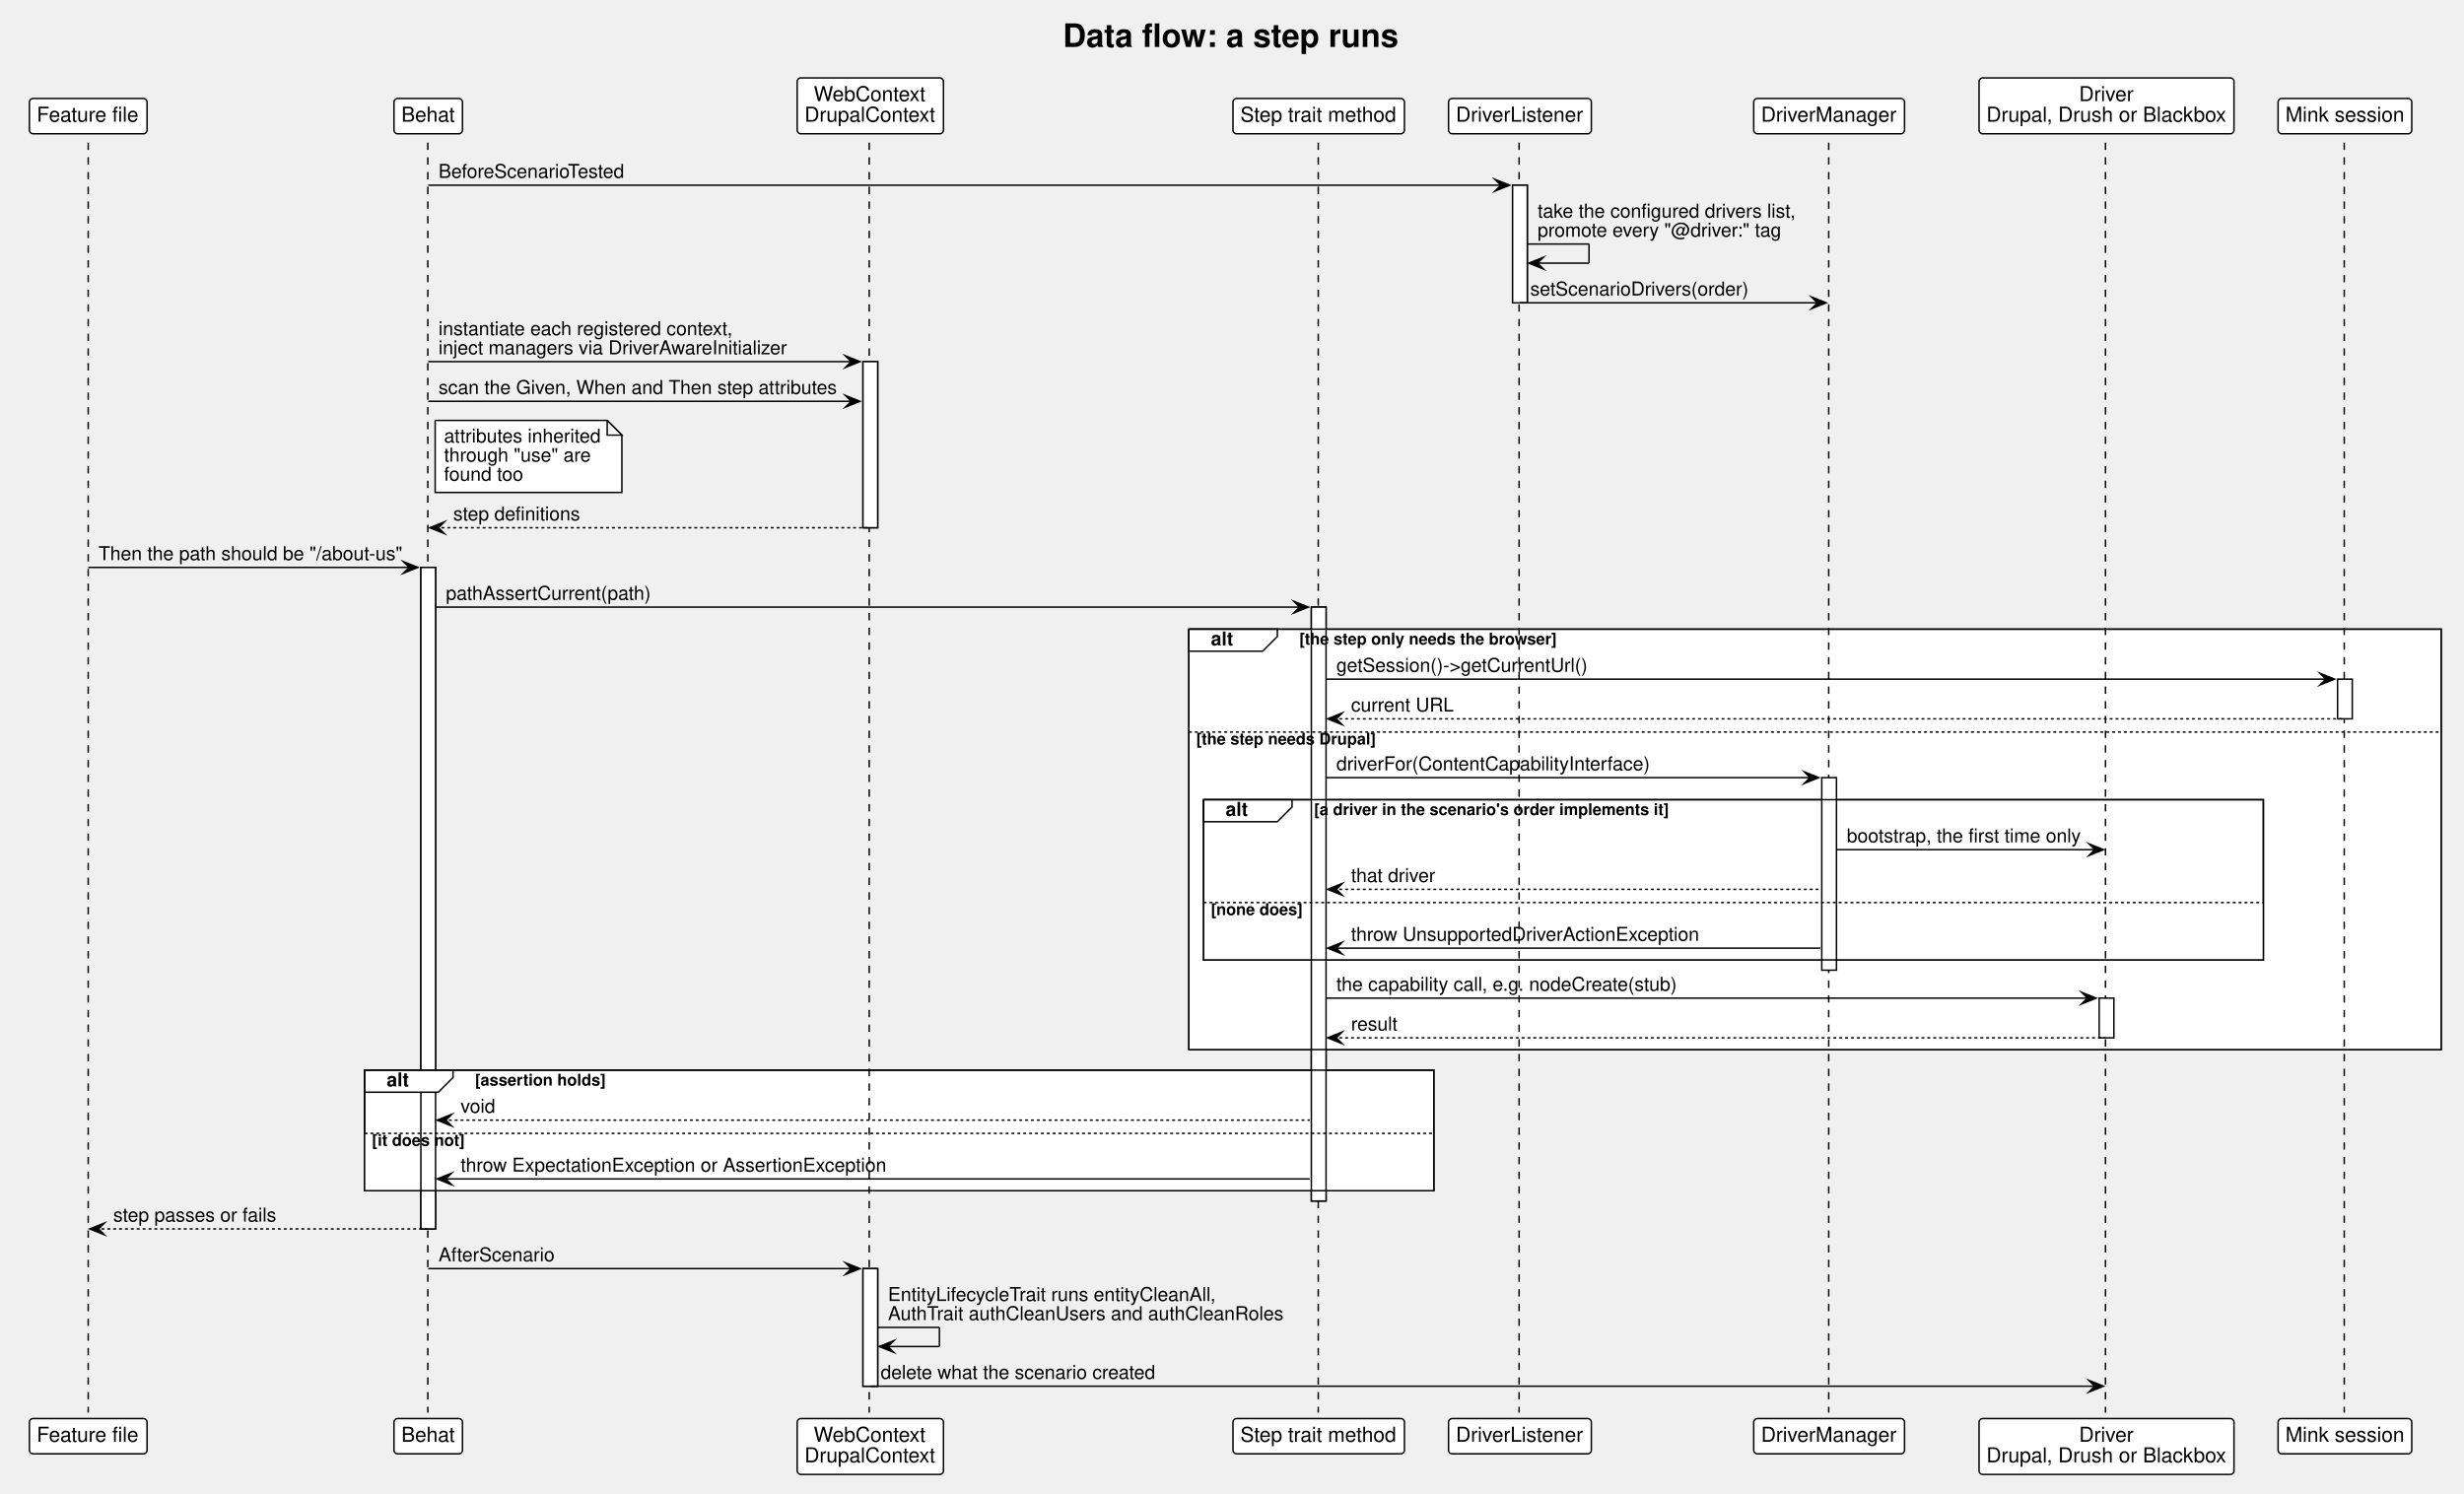
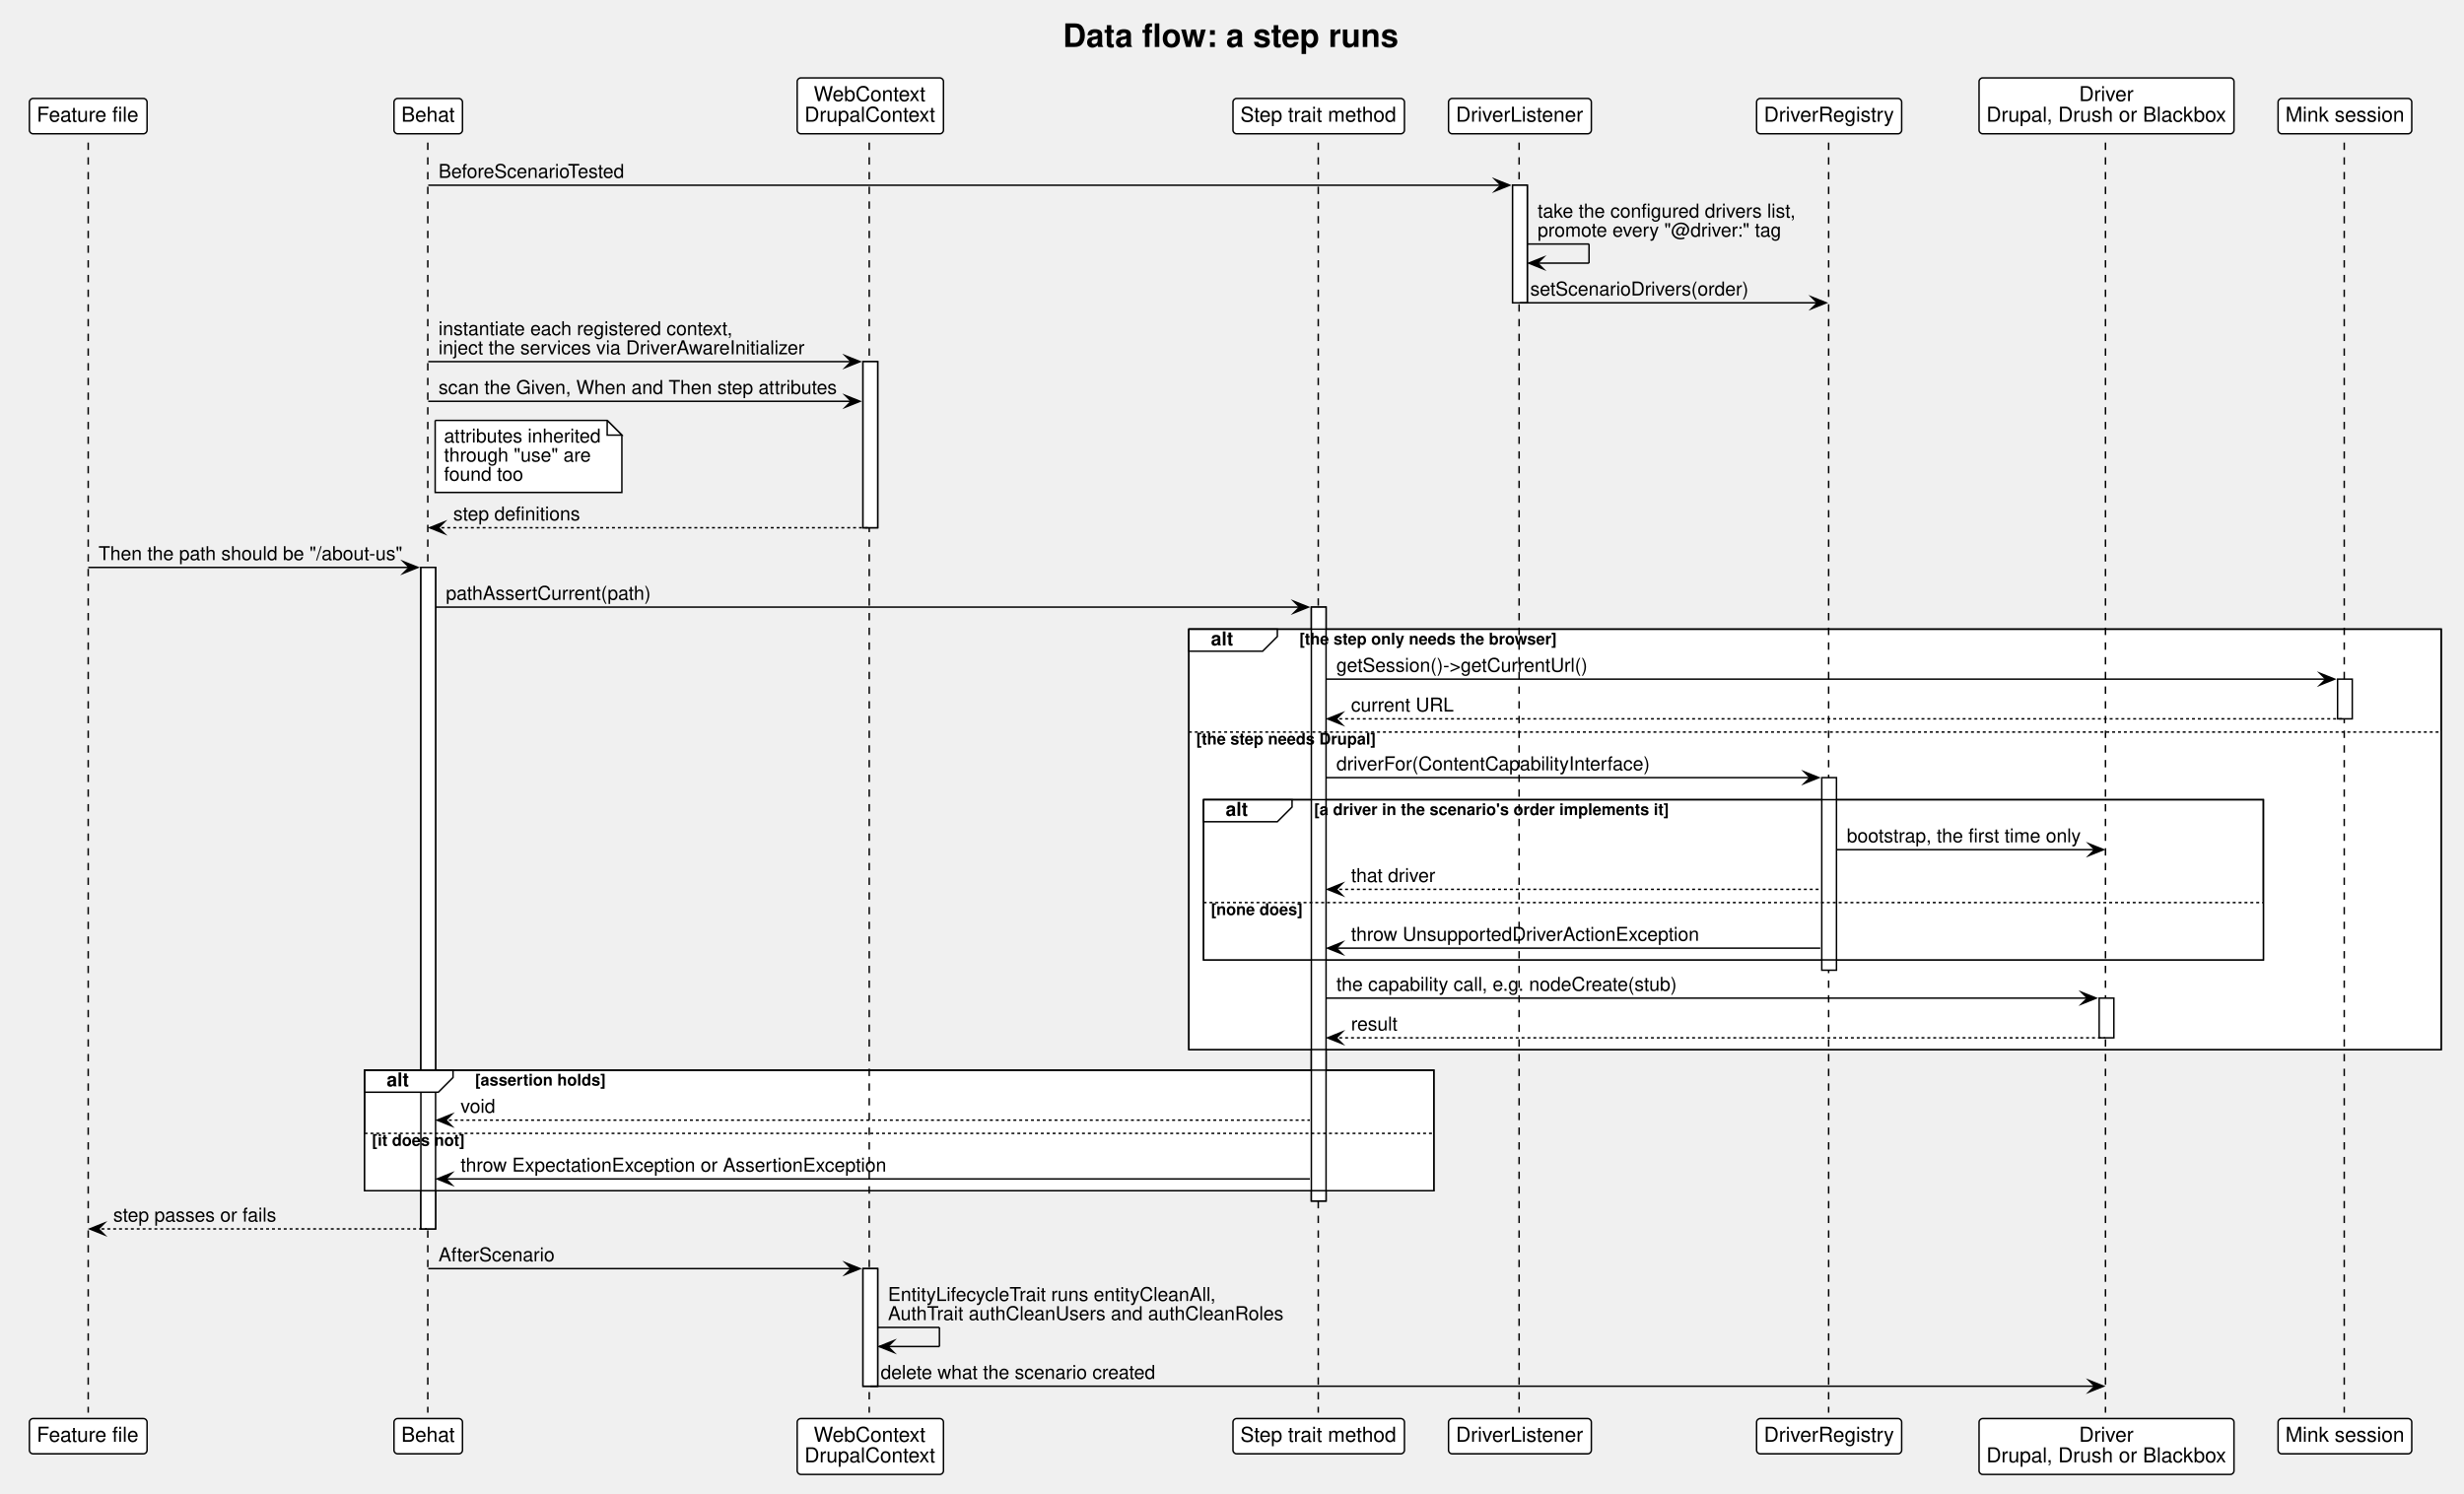
<svg xmlns="http://www.w3.org/2000/svg" contentStyleType="text/css" data-diagram-type="SEQUENCE" height="1016px" preserveAspectRatio="none" style="width:1676px;height:1016px;background:#FFFFFF;" version="1.1" viewBox="0 0 1676 1016" width="1676px" zoomAndPan="magnify">
  <defs />
  <g>
    <g class="title" data-source-line="12">
      <text fill="#000000" font-family="Helvetica" font-size="22" font-weight="700" lengthAdjust="spacing" textLength="228.594" x="722.933" y="31.94">Data flow: a step runs</text>
    </g>
    <g>
      <rect fill="#FFFFFF" height="450" style="stroke:#000000;stroke-width:1;" width="10" x="286.281" y="386" />
    </g>
    <g>
      <rect fill="#FFFFFF" height="113" style="stroke:#000000;stroke-width:1;" width="10" x="586.992" y="246" />
    </g>
    <g>
      <rect fill="#FFFFFF" height="80" style="stroke:#000000;stroke-width:1;" width="10" x="586.992" y="863" />
    </g>
    <g>
      <rect fill="#FFFFFF" height="404" style="stroke:#000000;stroke-width:1;" width="10" x="891.98" y="413" />
    </g>
    <g>
      <rect fill="#FFFFFF" height="80" style="stroke:#000000;stroke-width:1;" width="10" x="1028.855" y="126" />
    </g>
    <g>
      <rect fill="#FFFFFF" height="131" style="stroke:#000000;stroke-width:1;" width="10" x="1239.162" y="529" />
    </g>
    <g>
      <rect fill="#FFFFFF" height="27" style="stroke:#000000;stroke-width:1;" width="10" x="1427.843" y="679" />
    </g>
    <g>
      <rect fill="#FFFFFF" height="27" style="stroke:#000000;stroke-width:1;" width="10" x="1590.002" y="462" />
    </g>
    <rect fill="#FFFFFF" height="286" style="stroke:#000000;stroke-width:1;" width="851.787" x="808.673" y="428" />
    <rect fill="#FFFFFF" height="217" style="stroke:none;stroke-width:1;" width="851.787" x="808.673" y="497" />
    <rect fill="#FFFFFF" height="109" style="stroke:#000000;stroke-width:1;" width="720.87" x="818.673" y="544" />
    <rect fill="#FFFFFF" height="40" style="stroke:none;stroke-width:1;" width="720.87" x="818.673" y="613" />
    <rect fill="#FFFFFF" height="82" style="stroke:#000000;stroke-width:1;" width="727.299" x="247.988" y="728" />
    <rect fill="#FFFFFF" height="40" style="stroke:none;stroke-width:1;" width="727.299" x="247.988" y="770" />
    <g class="participant-lifeline" data-entity-uid="part1" data-qualified-name="Feature" data-source-line="14" id="part1-lifeline">
      <g>
        <rect fill="#000000" fill-opacity="0" height="864" width="8" x="56.017" y="97" />
        <line style="stroke:#000000;stroke-width:1;stroke-dasharray:5,5;" x1="60" x2="60" y1="97" y2="961" />
      </g>
    </g>
    <g class="participant-lifeline" data-entity-uid="part2" data-qualified-name="Behat" data-source-line="15" id="part2-lifeline">
      <g>
        <rect fill="#000000" fill-opacity="0" height="864" width="8" x="287.281" y="97" />
        <line style="stroke:#000000;stroke-width:1;stroke-dasharray:5,5;" x1="290.988" x2="290.988" y1="97" y2="961" />
      </g>
    </g>
    <g class="participant-lifeline" data-entity-uid="part3" data-qualified-name="Ctx" data-source-line="16" id="part3-lifeline">
      <g>
        <rect fill="#000000" fill-opacity="0" height="864" width="8" x="587.992" y="97" />
        <line style="stroke:#000000;stroke-width:1;stroke-dasharray:5,5;" x1="591.248" x2="591.248" y1="97" y2="961" />
      </g>
    </g>
    <g class="participant-lifeline" data-entity-uid="part4" data-qualified-name="Trait" data-source-line="17" id="part4-lifeline">
      <g>
        <rect fill="#000000" fill-opacity="0" height="864" width="8" x="892.98" y="97" />
        <line style="stroke:#000000;stroke-width:1;stroke-dasharray:5,5;" x1="896.673" x2="896.673" y1="97" y2="961" />
      </g>
    </g>
    <g class="participant-lifeline" data-entity-uid="part5" data-qualified-name="Listener" data-source-line="18" id="part5-lifeline">
      <g>
        <rect fill="#000000" fill-opacity="0" height="864" width="8" x="1029.855" y="97" />
        <line style="stroke:#000000;stroke-width:1;stroke-dasharray:5,5;" x1="1033.287" x2="1033.287" y1="97" y2="961" />
      </g>
    </g>
    <g class="participant-lifeline" data-entity-uid="part6" data-qualified-name="DM" data-source-line="19" id="part6-lifeline">
      <g>
        <rect fill="#000000" fill-opacity="0" height="864" width="8" x="1240.162" y="97" />
-         <line style="stroke:#000000;stroke-width:1;stroke-dasharray:5,5;" x1="1243.869" x2="1243.869" y1="97" y2="961" />
+         <line style="stroke:#000000;stroke-width:1;stroke-dasharray:5,5;" x1="1243.824" x2="1243.824" y1="97" y2="961" />
      </g>
    </g>
    <g class="participant-lifeline" data-entity-uid="part7" data-qualified-name="Driver" data-source-line="20" id="part7-lifeline">
      <g>
        <rect fill="#000000" fill-opacity="0" height="864" width="8" x="1428.843" y="97" />
        <line style="stroke:#000000;stroke-width:1;stroke-dasharray:5,5;" x1="1432.144" x2="1432.144" y1="97" y2="961" />
      </g>
    </g>
    <g class="participant-lifeline" data-entity-uid="part8" data-qualified-name="Mink" data-source-line="21" id="part8-lifeline">
      <g>
        <rect fill="#000000" fill-opacity="0" height="864" width="8" x="1591.002" y="97" />
        <line style="stroke:#000000;stroke-width:1;stroke-dasharray:5,5;" x1="1594.543" x2="1594.543" y1="97" y2="961" />
      </g>
    </g>
    <g class="participant participant-head" data-entity-uid="part1" data-qualified-name="Feature" data-source-line="14" id="part1-head">
      <rect fill="#FFFFFF" height="24" rx="2.5" ry="2.5" style="stroke:#000000;stroke-width:1;" width="80.034" x="20" y="67" />
      <text fill="#000000" font-family="Helvetica" font-size="14" lengthAdjust="spacing" textLength="70.034" x="25" y="82.78">Feature file</text>
    </g>
    <g class="participant participant-tail" data-entity-uid="part1" data-qualified-name="Feature" data-source-line="14" id="part1-tail">
      <rect fill="#FFFFFF" height="24" rx="2.5" ry="2.5" style="stroke:#000000;stroke-width:1;" width="80.034" x="20" y="965" />
      <text fill="#000000" font-family="Helvetica" font-size="14" lengthAdjust="spacing" textLength="70.034" x="25" y="980.78">Feature file</text>
    </g>
    <g class="participant participant-head" data-entity-uid="part2" data-qualified-name="Behat" data-source-line="15" id="part2-head">
      <rect fill="#FFFFFF" height="24" rx="2.5" ry="2.5" style="stroke:#000000;stroke-width:1;" width="46.586" x="267.988" y="67" />
      <text fill="#000000" font-family="Helvetica" font-size="14" lengthAdjust="spacing" textLength="36.586" x="272.988" y="82.78">Behat</text>
    </g>
    <g class="participant participant-tail" data-entity-uid="part2" data-qualified-name="Behat" data-source-line="15" id="part2-tail">
      <rect fill="#FFFFFF" height="24" rx="2.5" ry="2.5" style="stroke:#000000;stroke-width:1;" width="46.586" x="267.988" y="965" />
      <text fill="#000000" font-family="Helvetica" font-size="14" lengthAdjust="spacing" textLength="36.586" x="272.988" y="980.78">Behat</text>
    </g>
    <g class="participant participant-head" data-entity-uid="part3" data-qualified-name="Ctx" data-source-line="16" id="part3-head">
      <rect fill="#FFFFFF" height="38" rx="2.5" ry="2.5" style="stroke:#000000;stroke-width:1;" width="99.489" x="542.248" y="53" />
      <text fill="#000000" font-family="Helvetica" font-size="14" lengthAdjust="spacing" textLength="77.034" x="553.475" y="68.78">WebContext</text>
      <text fill="#000000" font-family="Helvetica" font-size="14" lengthAdjust="spacing" textLength="89.489" x="547.248" y="82.78">DrupalContext</text>
    </g>
    <g class="participant participant-tail" data-entity-uid="part3" data-qualified-name="Ctx" data-source-line="16" id="part3-tail">
      <rect fill="#FFFFFF" height="38" rx="2.5" ry="2.5" style="stroke:#000000;stroke-width:1;" width="99.489" x="542.248" y="965" />
      <text fill="#000000" font-family="Helvetica" font-size="14" lengthAdjust="spacing" textLength="77.034" x="553.475" y="980.78">WebContext</text>
      <text fill="#000000" font-family="Helvetica" font-size="14" lengthAdjust="spacing" textLength="89.489" x="547.248" y="994.78">DrupalContext</text>
    </g>
    <g class="participant participant-head" data-entity-uid="part4" data-qualified-name="Trait" data-source-line="17" id="part4-head">
      <rect fill="#FFFFFF" height="24" rx="2.5" ry="2.5" style="stroke:#000000;stroke-width:1;" width="116.613" x="838.673" y="67" />
      <text fill="#000000" font-family="Helvetica" font-size="14" lengthAdjust="spacing" textLength="106.613" x="843.673" y="82.78">Step trait method</text>
    </g>
    <g class="participant participant-tail" data-entity-uid="part4" data-qualified-name="Trait" data-source-line="17" id="part4-tail">
      <rect fill="#FFFFFF" height="24" rx="2.5" ry="2.5" style="stroke:#000000;stroke-width:1;" width="116.613" x="838.673" y="965" />
      <text fill="#000000" font-family="Helvetica" font-size="14" lengthAdjust="spacing" textLength="106.613" x="843.673" y="980.78">Step trait method</text>
    </g>
    <g class="participant participant-head" data-entity-uid="part5" data-qualified-name="Listener" data-source-line="18" id="part5-head">
      <rect fill="#FFFFFF" height="24" rx="2.5" ry="2.5" style="stroke:#000000;stroke-width:1;" width="97.138" x="985.287" y="67" />
      <text fill="#000000" font-family="Helvetica" font-size="14" lengthAdjust="spacing" textLength="87.138" x="990.287" y="82.78">DriverListener</text>
    </g>
    <g class="participant participant-tail" data-entity-uid="part5" data-qualified-name="Listener" data-source-line="18" id="part5-tail">
      <rect fill="#FFFFFF" height="24" rx="2.5" ry="2.5" style="stroke:#000000;stroke-width:1;" width="97.138" x="985.287" y="965" />
      <text fill="#000000" font-family="Helvetica" font-size="14" lengthAdjust="spacing" textLength="87.138" x="990.287" y="980.78">DriverListener</text>
    </g>
    <g class="participant participant-head" data-entity-uid="part6" data-qualified-name="DM" data-source-line="19" id="part6-head">
-       <rect fill="#FFFFFF" height="24" rx="2.5" ry="2.5" style="stroke:#000000;stroke-width:1;" width="102.586" x="1192.869" y="67" />
-       <text fill="#000000" font-family="Helvetica" font-size="14" lengthAdjust="spacing" textLength="92.586" x="1197.869" y="82.78">DriverManager</text>
+       <rect fill="#FFFFFF" height="24" rx="2.5" ry="2.5" style="stroke:#000000;stroke-width:1;" width="98.676" x="1194.824" y="67" />
+       <text fill="#000000" font-family="Helvetica" font-size="14" lengthAdjust="spacing" textLength="88.676" x="1199.824" y="82.78">DriverRegistry</text>
    </g>
    <g class="participant participant-tail" data-entity-uid="part6" data-qualified-name="DM" data-source-line="19" id="part6-tail">
-       <rect fill="#FFFFFF" height="24" rx="2.5" ry="2.5" style="stroke:#000000;stroke-width:1;" width="102.586" x="1192.869" y="965" />
-       <text fill="#000000" font-family="Helvetica" font-size="14" lengthAdjust="spacing" textLength="92.586" x="1197.869" y="980.78">DriverManager</text>
+       <rect fill="#FFFFFF" height="24" rx="2.5" ry="2.5" style="stroke:#000000;stroke-width:1;" width="98.676" x="1194.824" y="965" />
+       <text fill="#000000" font-family="Helvetica" font-size="14" lengthAdjust="spacing" textLength="88.676" x="1199.824" y="980.78">DriverRegistry</text>
    </g>
    <g class="participant participant-head" data-entity-uid="part7" data-qualified-name="Driver" data-source-line="20" id="part7-head">
      <rect fill="#FFFFFF" height="38" rx="2.5" ry="2.5" style="stroke:#000000;stroke-width:1;" width="173.399" x="1346.144" y="53" />
      <text fill="#000000" font-family="Helvetica" font-size="14" lengthAdjust="spacing" textLength="37.331" x="1414.178" y="68.78">Driver</text>
      <text fill="#000000" font-family="Helvetica" font-size="14" lengthAdjust="spacing" textLength="163.399" x="1351.144" y="82.78">Drupal, Drush or Blackbox</text>
    </g>
    <g class="participant participant-tail" data-entity-uid="part7" data-qualified-name="Driver" data-source-line="20" id="part7-tail">
      <rect fill="#FFFFFF" height="38" rx="2.5" ry="2.5" style="stroke:#000000;stroke-width:1;" width="173.399" x="1346.144" y="965" />
      <text fill="#000000" font-family="Helvetica" font-size="14" lengthAdjust="spacing" textLength="37.331" x="1414.178" y="980.78">Driver</text>
      <text fill="#000000" font-family="Helvetica" font-size="14" lengthAdjust="spacing" textLength="163.399" x="1351.144" y="994.78">Drupal, Drush or Blackbox</text>
    </g>
    <g class="participant participant-head" data-entity-uid="part8" data-qualified-name="Mink" data-source-line="21" id="part8-head">
      <rect fill="#FFFFFF" height="24" rx="2.5" ry="2.5" style="stroke:#000000;stroke-width:1;" width="90.917" x="1549.543" y="67" />
      <text fill="#000000" font-family="Helvetica" font-size="14" lengthAdjust="spacing" textLength="80.917" x="1554.543" y="82.78">Mink session</text>
    </g>
    <g class="participant participant-tail" data-entity-uid="part8" data-qualified-name="Mink" data-source-line="21" id="part8-tail">
      <rect fill="#FFFFFF" height="24" rx="2.5" ry="2.5" style="stroke:#000000;stroke-width:1;" width="90.917" x="1549.543" y="965" />
      <text fill="#000000" font-family="Helvetica" font-size="14" lengthAdjust="spacing" textLength="80.917" x="1554.543" y="980.78">Mink session</text>
    </g>
    <g>
      <rect fill="#FFFFFF" height="450" style="stroke:#000000;stroke-width:1;" width="10" x="286.281" y="386" />
    </g>
    <g>
      <rect fill="#FFFFFF" height="113" style="stroke:#000000;stroke-width:1;" width="10" x="586.992" y="246" />
    </g>
    <g>
      <rect fill="#FFFFFF" height="80" style="stroke:#000000;stroke-width:1;" width="10" x="586.992" y="863" />
    </g>
    <g>
      <rect fill="#FFFFFF" height="404" style="stroke:#000000;stroke-width:1;" width="10" x="891.98" y="413" />
    </g>
    <g>
      <rect fill="#FFFFFF" height="80" style="stroke:#000000;stroke-width:1;" width="10" x="1028.855" y="126" />
    </g>
    <g>
      <rect fill="#FFFFFF" height="131" style="stroke:#000000;stroke-width:1;" width="10" x="1239.162" y="529" />
    </g>
    <g>
      <rect fill="#FFFFFF" height="27" style="stroke:#000000;stroke-width:1;" width="10" x="1427.843" y="679" />
    </g>
    <g>
      <rect fill="#FFFFFF" height="27" style="stroke:#000000;stroke-width:1;" width="10" x="1590.002" y="462" />
    </g>
    <g class="message" data-entity-1="part2" data-entity-2="part5" data-source-line="23" id="msg1">
      <polygon fill="#000000" points="1016.856,122,1026.855,126,1016.856,130,1020.856,126" style="stroke:#000000;stroke-width:1;stroke-linejoin:miter;stroke-miterlimit:10;" />
      <line style="stroke:#000000;stroke-width:1;" x1="291.281" x2="1022.856" y1="126" y2="126" />
      <text fill="#000000" font-family="Helvetica" font-size="13" lengthAdjust="spacing" textLength="129.352" x="298.281" y="121.01">BeforeScenarioTested</text>
    </g>
    <g class="message" data-entity-1="part5" data-entity-2="part5" data-source-line="25" id="msg2">
      <line style="stroke:#000000;stroke-width:1;" x1="1038.855" x2="1080.855" y1="166" y2="166" />
      <line style="stroke:#000000;stroke-width:1;" x1="1080.855" x2="1080.855" y1="166" y2="179" />
      <line style="stroke:#000000;stroke-width:1;" x1="1039.855" x2="1080.855" y1="179" y2="179" />
      <polygon fill="#000000" points="1049.855,175,1039.855,179,1049.855,183,1045.855,179" style="stroke:#000000;stroke-width:1;stroke-linejoin:miter;stroke-miterlimit:10;" />
      <text fill="#000000" font-family="Helvetica" font-size="13" lengthAdjust="spacing" textLength="176.306" x="1045.855" y="148.01">take the configured drivers list,</text>
      <text fill="#000000" font-family="Helvetica" font-size="13" lengthAdjust="spacing" textLength="166.931" x="1045.855" y="161.01">promote every "@driver:" tag</text>
    </g>
    <g class="message" data-entity-1="part5" data-entity-2="part6" data-source-line="26" id="msg3">
      <polygon fill="#000000" points="1232.162,202,1242.162,206,1232.162,210,1236.162,206" style="stroke:#000000;stroke-width:1;stroke-linejoin:miter;stroke-miterlimit:10;" />
      <line style="stroke:#000000;stroke-width:1;" x1="1033.855" x2="1238.162" y1="206" y2="206" />
      <text fill="#000000" font-family="Helvetica" font-size="13" lengthAdjust="spacing" textLength="148.821" x="1040.855" y="201.01">setScenarioDrivers(order)</text>
    </g>
    <g class="message" data-entity-1="part2" data-entity-2="part3" data-source-line="29" id="msg4">
      <polygon fill="#000000" points="574.992,242,584.992,246,574.992,250,578.992,246" style="stroke:#000000;stroke-width:1;stroke-linejoin:miter;stroke-miterlimit:10;" />
      <line style="stroke:#000000;stroke-width:1;" x1="291.281" x2="580.992" y1="246" y2="246" />
      <text fill="#000000" font-family="Helvetica" font-size="13" lengthAdjust="spacing" textLength="201.621" x="298.281" y="228.01">instantiate each registered context,</text>
-       <text fill="#000000" font-family="Helvetica" font-size="13" lengthAdjust="spacing" textLength="238.418" x="298.281" y="241.01">inject managers via DriverAwareInitializer</text>
+       <text fill="#000000" font-family="Helvetica" font-size="13" lengthAdjust="spacing" textLength="249.971" x="298.281" y="241.01">inject the services via DriverAwareInitializer</text>
    </g>
    <g class="message" data-entity-1="part2" data-entity-2="part3" data-source-line="31" id="msg5">
      <polygon fill="#000000" points="574.992,269,584.992,273,574.992,277,578.992,273" style="stroke:#000000;stroke-width:1;stroke-linejoin:miter;stroke-miterlimit:10;" />
      <line style="stroke:#000000;stroke-width:1;" x1="291.281" x2="580.992" y1="273" y2="273" />
      <text fill="#000000" font-family="Helvetica" font-size="13" lengthAdjust="spacing" textLength="271.711" x="298.281" y="268.01">scan the Given, When and Then step attributes</text>
    </g>
    <path d="M296,286 L296,335 L423,335 L423,296 L413,286 L296,286" fill="#FFFFFF" style="stroke:#000000;stroke-width:1;" />
    <path d="M413,286 L413,296 L423,296 L413,286" fill="#FFFFFF" style="stroke:#000000;stroke-width:1;" />
    <text fill="#000000" font-family="Helvetica" font-size="13" lengthAdjust="spacing" textLength="106.952" x="302" y="301.01">attributes inherited</text>
    <text fill="#000000" font-family="Helvetica" font-size="13" lengthAdjust="spacing" textLength="100.293" x="302" y="314.01">through "use" are</text>
    <text fill="#000000" font-family="Helvetica" font-size="13" lengthAdjust="spacing" textLength="54.215" x="302" y="327.01">found too</text>
    <g class="message" data-entity-1="part3" data-entity-2="part2" data-source-line="33" id="msg6">
      <polygon fill="#000000" points="302.281,355,292.281,359,302.281,363,298.281,359" style="stroke:#000000;stroke-width:1;stroke-linejoin:miter;stroke-miterlimit:10;" />
      <line style="stroke:#000000;stroke-width:1;stroke-dasharray:2,2;" x1="296.281" x2="590.992" y1="359" y2="359" />
      <text fill="#000000" font-family="Helvetica" font-size="13" lengthAdjust="spacing" textLength="86.722" x="308.281" y="354.01">step definitions</text>
    </g>
    <g class="message" data-entity-1="part1" data-entity-2="part2" data-source-line="36" id="msg7">
      <polygon fill="#000000" points="274.281,382,284.281,386,274.281,390,278.281,386" style="stroke:#000000;stroke-width:1;stroke-linejoin:miter;stroke-miterlimit:10;" />
      <line style="stroke:#000000;stroke-width:1;" x1="60.017" x2="280.281" y1="386" y2="386" />
      <text fill="#000000" font-family="Helvetica" font-size="13" lengthAdjust="spacing" textLength="207.264" x="67.017" y="381.01">Then the path should be "/about-us"</text>
    </g>
    <g class="message" data-entity-1="part2" data-entity-2="part4" data-source-line="38" id="msg8">
      <polygon fill="#000000" points="879.98,409,889.98,413,879.98,417,883.98,413" style="stroke:#000000;stroke-width:1;stroke-linejoin:miter;stroke-miterlimit:10;" />
      <line style="stroke:#000000;stroke-width:1;" x1="296.281" x2="885.98" y1="413" y2="413" />
      <text fill="#000000" font-family="Helvetica" font-size="13" lengthAdjust="spacing" textLength="139.452" x="303.281" y="408.01">pathAssertCurrent(path)</text>
    </g>
    <path d="M808.673,428 L868.844,428 L868.844,433 L858.844,443 L808.673,443 L808.673,428" fill="#FFFFFF" style="stroke:#000000;stroke-width:1;" />
    <rect fill="none" height="286" style="stroke:#000000;stroke-width:1;" width="851.787" x="808.673" y="428" />
    <text fill="#000000" font-family="Helvetica" font-size="13" font-weight="700" lengthAdjust="spacing" textLength="15.171" x="823.673" y="439.01">alt</text>
    <text fill="#000000" font-family="Helvetica" font-size="11" font-weight="700" lengthAdjust="spacing" textLength="175.42" x="883.844" y="438.47">[the step only needs the browser]</text>
    <g class="message" data-entity-1="part4" data-entity-2="part8" data-source-line="42" id="msg9">
      <polygon fill="#000000" points="1578.002,458,1588.002,462,1578.002,466,1582.002,462" style="stroke:#000000;stroke-width:1;stroke-linejoin:miter;stroke-miterlimit:10;" />
      <line style="stroke:#000000;stroke-width:1;" x1="901.98" x2="1584.002" y1="462" y2="462" />
      <text fill="#000000" font-family="Helvetica" font-size="13" lengthAdjust="spacing" textLength="171.583" x="908.98" y="457.01">getSession()-&gt;getCurrentUrl()</text>
    </g>
    <g class="message" data-entity-1="part8" data-entity-2="part4" data-source-line="44" id="msg10">
      <polygon fill="#000000" points="912.98,485,902.98,489,912.98,493,908.98,489" style="stroke:#000000;stroke-width:1;stroke-linejoin:miter;stroke-miterlimit:10;" />
      <line style="stroke:#000000;stroke-width:1;stroke-dasharray:2,2;" x1="906.98" x2="1594.002" y1="489" y2="489" />
      <text fill="#000000" font-family="Helvetica" font-size="13" lengthAdjust="spacing" textLength="70.078" x="918.98" y="484.01">current URL</text>
    </g>
    <line style="stroke:#000000;stroke-width:1;stroke-dasharray:2,2;" x1="808.673" x2="1660.46" y1="498" y2="498" />
    <text fill="#000000" font-family="Helvetica" font-size="11" font-weight="700" lengthAdjust="spacing" textLength="122.241" x="813.673" y="506.47">[the step needs Drupal]</text>
    <g class="message" data-entity-1="part4" data-entity-2="part6" data-source-line="47" id="msg11">
      <polygon fill="#000000" points="1227.162,525,1237.162,529,1227.162,533,1231.162,529" style="stroke:#000000;stroke-width:1;stroke-linejoin:miter;stroke-miterlimit:10;" />
      <line style="stroke:#000000;stroke-width:1;" x1="901.98" x2="1233.162" y1="529" y2="529" />
      <text fill="#000000" font-family="Helvetica" font-size="13" lengthAdjust="spacing" textLength="213.865" x="908.98" y="524.01">driverFor(ContentCapabilityInterface)</text>
    </g>
    <path d="M818.673,544 L878.844,544 L878.844,549 L868.844,559 L818.673,559 L818.673,544" fill="#FFFFFF" style="stroke:#000000;stroke-width:1;" />
    <rect fill="none" height="109" style="stroke:#000000;stroke-width:1;" width="720.87" x="818.673" y="544" />
    <text fill="#000000" font-family="Helvetica" font-size="13" font-weight="700" lengthAdjust="spacing" textLength="15.171" x="833.673" y="555.01">alt</text>
    <text fill="#000000" font-family="Helvetica" font-size="11" font-weight="700" lengthAdjust="spacing" textLength="241.629" x="893.844" y="554.47">[a driver in the scenario's order implements it]</text>
    <g class="message" data-entity-1="part6" data-entity-2="part7" data-source-line="50" id="msg12">
      <polygon fill="#000000" points="1420.843,574,1430.843,578,1420.843,582,1424.843,578" style="stroke:#000000;stroke-width:1;stroke-linejoin:miter;stroke-miterlimit:10;" />
      <line style="stroke:#000000;stroke-width:1;" x1="1249.162" x2="1426.843" y1="578" y2="578" />
      <text fill="#000000" font-family="Helvetica" font-size="13" lengthAdjust="spacing" textLength="159.682" x="1256.162" y="573.01">bootstrap, the first time only</text>
    </g>
    <g class="message" data-entity-1="part6" data-entity-2="part4" data-source-line="51" id="msg13">
      <polygon fill="#000000" points="912.98,601,902.98,605,912.98,609,908.98,605" style="stroke:#000000;stroke-width:1;stroke-linejoin:miter;stroke-miterlimit:10;" />
      <line style="stroke:#000000;stroke-width:1;stroke-dasharray:2,2;" x1="906.98" x2="1238.162" y1="605" y2="605" />
      <text fill="#000000" font-family="Helvetica" font-size="13" lengthAdjust="spacing" textLength="57.802" x="918.98" y="600.01">that driver</text>
    </g>
    <line style="stroke:#000000;stroke-width:1;stroke-dasharray:2,2;" x1="818.673" x2="1539.543" y1="614" y2="614" />
    <text fill="#000000" font-family="Helvetica" font-size="11" font-weight="700" lengthAdjust="spacing" textLength="62.331" x="823.673" y="622.47">[none does]</text>
    <g class="message" data-entity-1="part6" data-entity-2="part4" data-source-line="53" id="msg14">
      <polygon fill="#000000" points="912.98,641,902.98,645,912.98,649,908.98,645" style="stroke:#000000;stroke-width:1;stroke-linejoin:miter;stroke-miterlimit:10;" />
      <line style="stroke:#000000;stroke-width:1;" x1="906.98" x2="1238.162" y1="645" y2="645" />
      <text fill="#000000" font-family="Helvetica" font-size="13" lengthAdjust="spacing" textLength="237.726" x="918.98" y="640.01">throw UnsupportedDriverActionException</text>
    </g>
    <g class="message" data-entity-1="part4" data-entity-2="part7" data-source-line="56" id="msg15">
      <polygon fill="#000000" points="1415.843,675,1425.843,679,1415.843,683,1419.843,679" style="stroke:#000000;stroke-width:1;stroke-linejoin:miter;stroke-miterlimit:10;" />
      <line style="stroke:#000000;stroke-width:1;" x1="901.98" x2="1421.843" y1="679" y2="679" />
      <text fill="#000000" font-family="Helvetica" font-size="13" lengthAdjust="spacing" textLength="232.686" x="908.98" y="674.01">the capability call, e.g. nodeCreate(stub)</text>
    </g>
    <g class="message" data-entity-1="part7" data-entity-2="part4" data-source-line="58" id="msg16">
      <polygon fill="#000000" points="912.98,702,902.98,706,912.98,710,908.98,706" style="stroke:#000000;stroke-width:1;stroke-linejoin:miter;stroke-miterlimit:10;" />
      <line style="stroke:#000000;stroke-width:1;stroke-dasharray:2,2;" x1="906.98" x2="1431.843" y1="706" y2="706" />
      <text fill="#000000" font-family="Helvetica" font-size="13" lengthAdjust="spacing" textLength="31.789" x="918.98" y="701.01">result</text>
    </g>
    <path d="M247.988,728 L308.159,728 L308.159,733 L298.159,743 L247.988,743 L247.988,728" fill="#FFFFFF" style="stroke:#000000;stroke-width:1;" />
    <rect fill="none" height="82" style="stroke:#000000;stroke-width:1;" width="727.299" x="247.988" y="728" />
    <text fill="#000000" font-family="Helvetica" font-size="13" font-weight="700" lengthAdjust="spacing" textLength="15.171" x="262.988" y="739.01">alt</text>
    <text fill="#000000" font-family="Helvetica" font-size="11" font-weight="700" lengthAdjust="spacing" textLength="88.623" x="323.159" y="738.47">[assertion holds]</text>
    <g class="message" data-entity-1="part4" data-entity-2="part2" data-source-line="63" id="msg17">
      <polygon fill="#000000" points="307.281,758,297.281,762,307.281,766,303.281,762" style="stroke:#000000;stroke-width:1;stroke-linejoin:miter;stroke-miterlimit:10;" />
      <line style="stroke:#000000;stroke-width:1;stroke-dasharray:2,2;" x1="301.281" x2="890.98" y1="762" y2="762" />
      <text fill="#000000" font-family="Helvetica" font-size="13" lengthAdjust="spacing" textLength="23.848" x="313.281" y="757.01">void</text>
    </g>
    <line style="stroke:#000000;stroke-width:1;stroke-dasharray:2,2;" x1="247.988" x2="975.287" y1="771" y2="771" />
    <text fill="#000000" font-family="Helvetica" font-size="11" font-weight="700" lengthAdjust="spacing" textLength="62.933" x="252.988" y="779.47">[it does not]</text>
    <g class="message" data-entity-1="part4" data-entity-2="part2" data-source-line="65" id="msg18">
      <polygon fill="#000000" points="307.281,798,297.281,802,307.281,806,303.281,802" style="stroke:#000000;stroke-width:1;stroke-linejoin:miter;stroke-miterlimit:10;" />
      <line style="stroke:#000000;stroke-width:1;" x1="301.281" x2="890.98" y1="802" y2="802" />
      <text fill="#000000" font-family="Helvetica" font-size="13" lengthAdjust="spacing" textLength="290.488" x="313.281" y="797.01">throw ExpectationException or AssertionException</text>
    </g>
    <g class="message" data-entity-1="part2" data-entity-2="part1" data-source-line="69" id="msg19">
      <polygon fill="#000000" points="71.017,832,61.017,836,71.017,840,67.017,836" style="stroke:#000000;stroke-width:1;stroke-linejoin:miter;stroke-miterlimit:10;" />
      <line style="stroke:#000000;stroke-width:1;stroke-dasharray:2,2;" x1="65.017" x2="290.281" y1="836" y2="836" />
      <text fill="#000000" font-family="Helvetica" font-size="13" lengthAdjust="spacing" textLength="111.274" x="77.017" y="831.01">step passes or fails</text>
    </g>
    <g class="message" data-entity-1="part2" data-entity-2="part3" data-source-line="72" id="msg20">
      <polygon fill="#000000" points="574.992,859,584.992,863,574.992,867,578.992,863" style="stroke:#000000;stroke-width:1;stroke-linejoin:miter;stroke-miterlimit:10;" />
      <line style="stroke:#000000;stroke-width:1;" x1="291.281" x2="580.992" y1="863" y2="863" />
      <text fill="#000000" font-family="Helvetica" font-size="13" lengthAdjust="spacing" textLength="78.762" x="298.281" y="858.01">AfterScenario</text>
    </g>
    <g class="message" data-entity-1="part3" data-entity-2="part3" data-source-line="74" id="msg21">
      <line style="stroke:#000000;stroke-width:1;" x1="596.992" x2="638.992" y1="903" y2="903" />
      <line style="stroke:#000000;stroke-width:1;" x1="638.992" x2="638.992" y1="903" y2="916" />
      <line style="stroke:#000000;stroke-width:1;" x1="597.992" x2="638.992" y1="916" y2="916" />
      <polygon fill="#000000" points="607.992,912,597.992,916,607.992,920,603.992,916" style="stroke:#000000;stroke-width:1;stroke-linejoin:miter;stroke-miterlimit:10;" />
      <text fill="#000000" font-family="Helvetica" font-size="13" lengthAdjust="spacing" textLength="224.701" x="603.992" y="885.01">EntityLifecycleTrait runs entityCleanAll,</text>
      <text fill="#000000" font-family="Helvetica" font-size="13" lengthAdjust="spacing" textLength="270.988" x="603.992" y="898.01">AuthTrait authCleanUsers and authCleanRoles</text>
    </g>
    <g class="message" data-entity-1="part3" data-entity-2="part7" data-source-line="75" id="msg22">
      <polygon fill="#000000" points="1420.843,939,1430.843,943,1420.843,947,1424.843,943" style="stroke:#000000;stroke-width:1;stroke-linejoin:miter;stroke-miterlimit:10;" />
      <line style="stroke:#000000;stroke-width:1;" x1="591.992" x2="1426.843" y1="943" y2="943" />
      <text fill="#000000" font-family="Helvetica" font-size="13" lengthAdjust="spacing" textLength="187.897" x="598.992" y="938.01">delete what the scenario created</text>
    </g>
  </g>
</svg>
